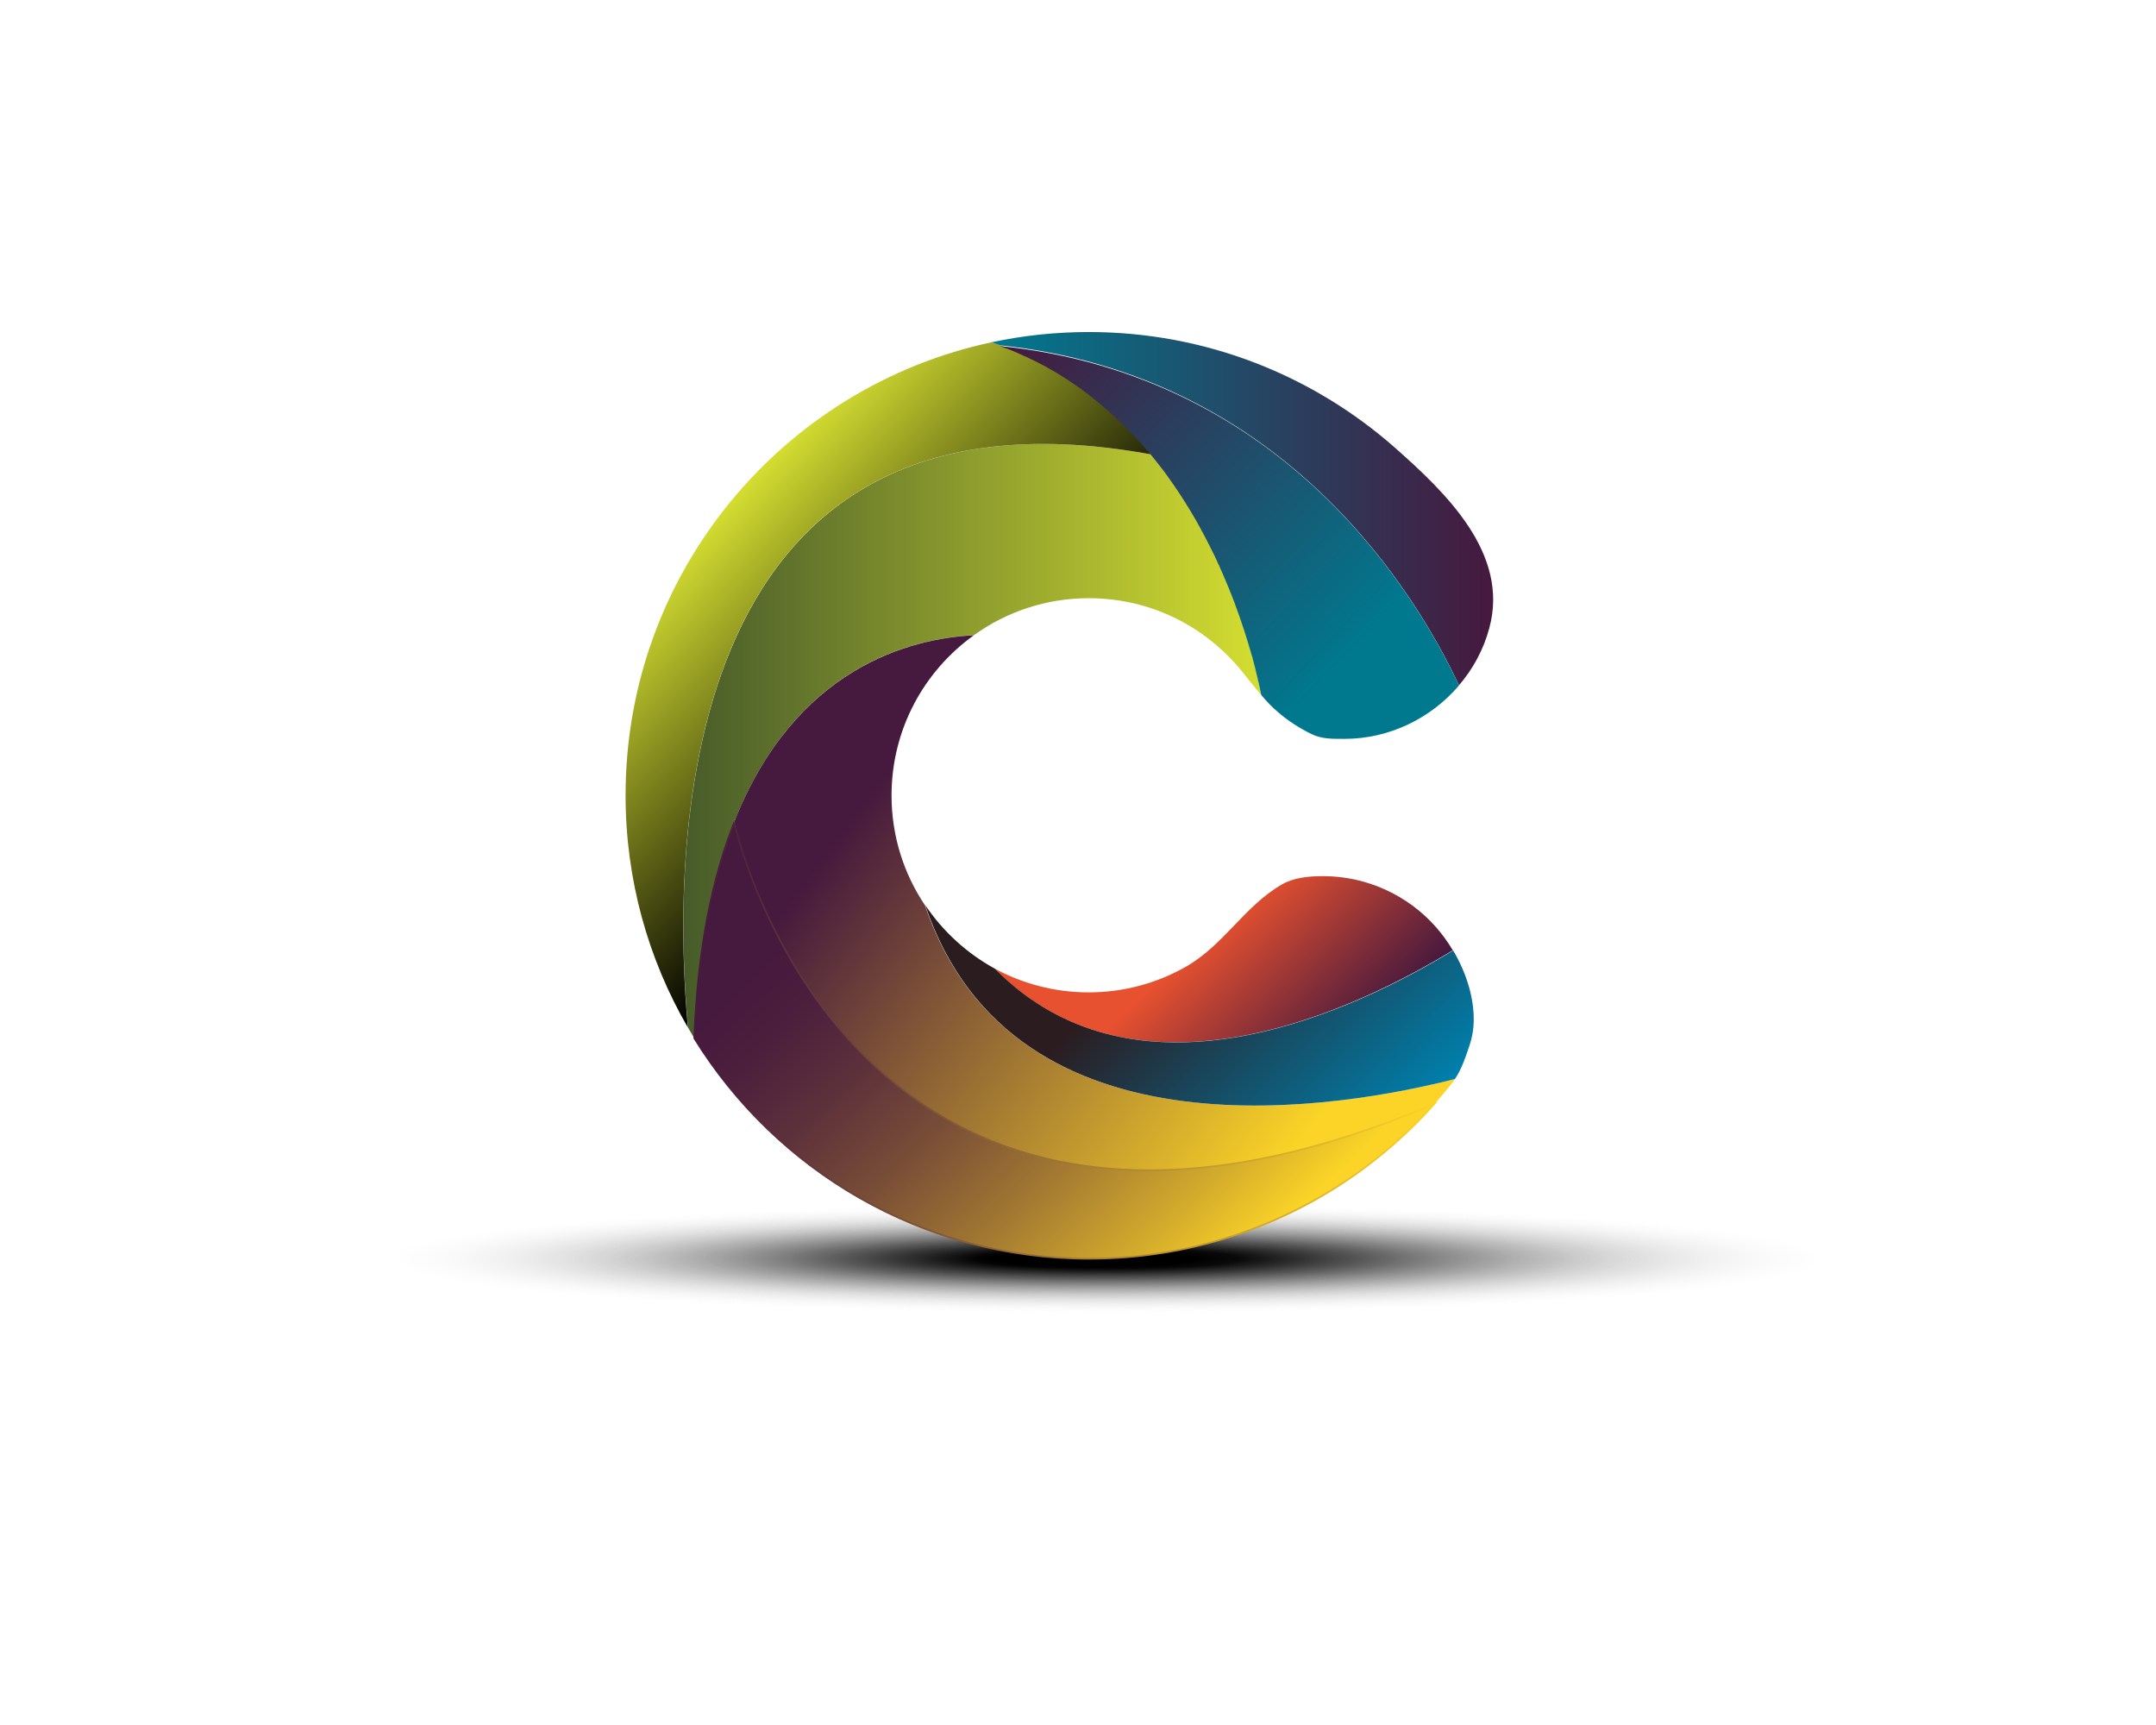
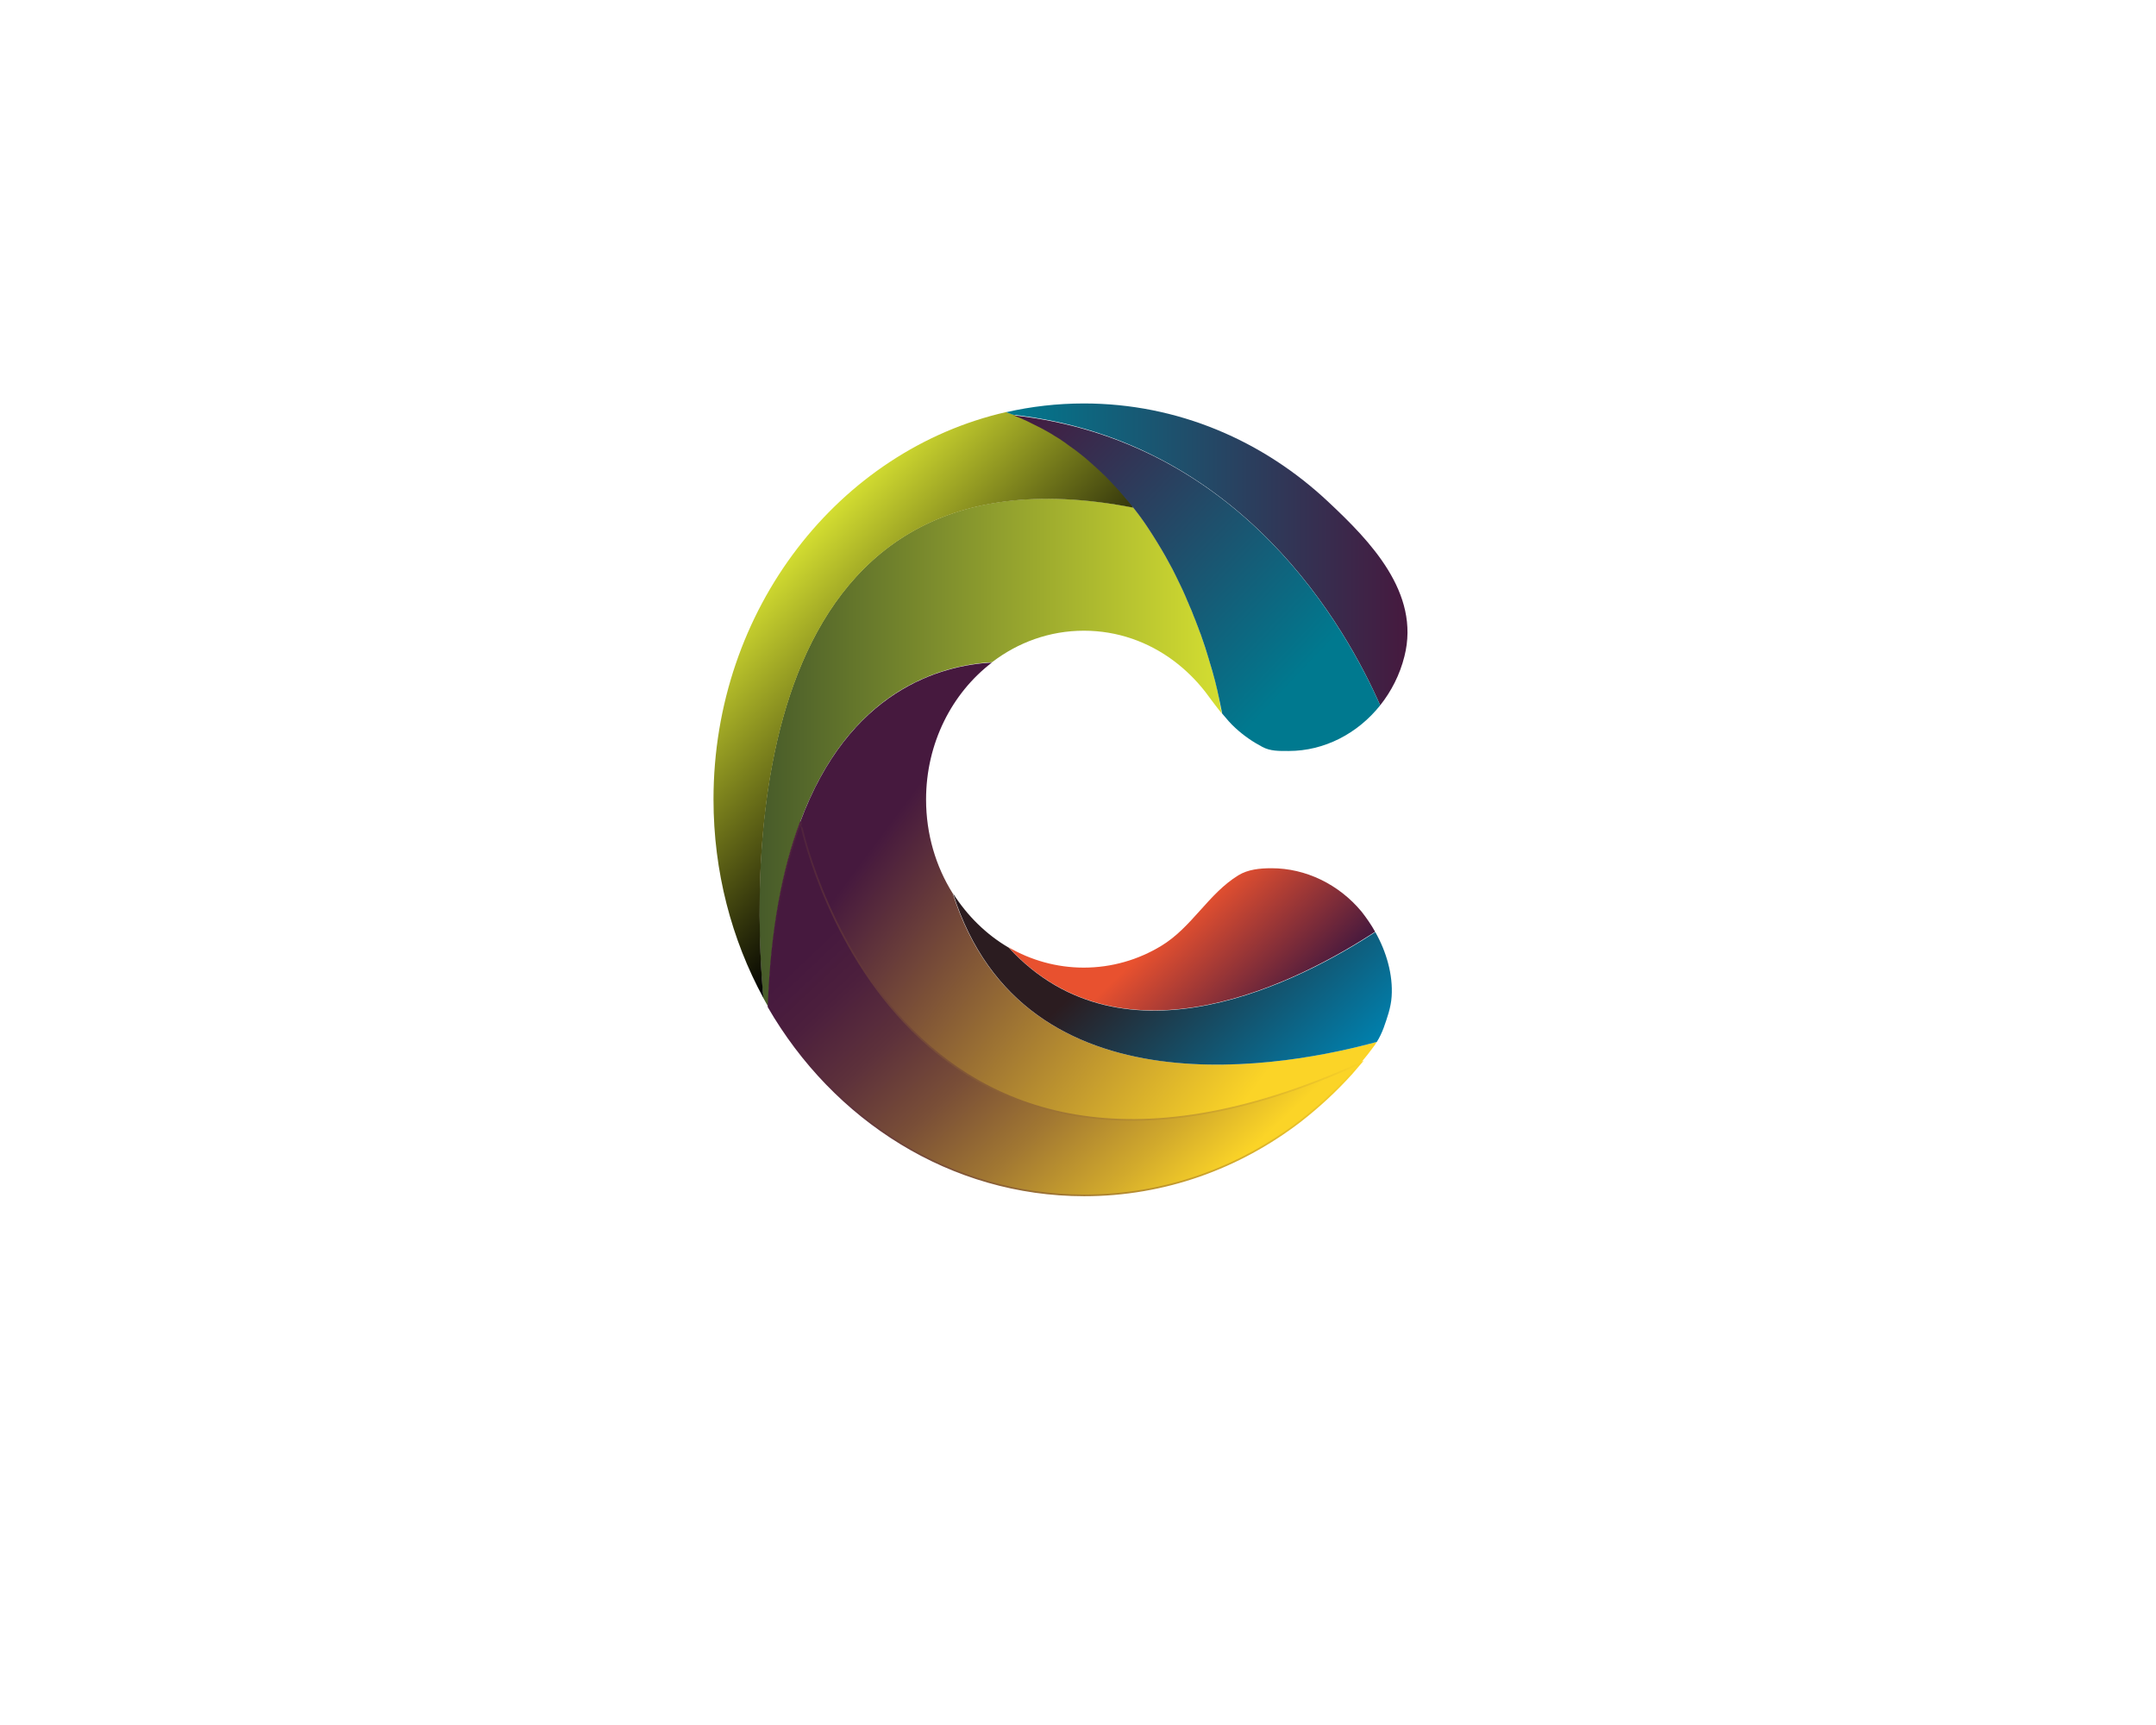
<svg xmlns="http://www.w3.org/2000/svg" version="1.1" id="Layer_1" x="0px" y="0px" viewBox="0 0 1280 1024" style="enable-background:new 0 0 1280 1024;" xml:space="preserve">
  <style type="text/css">
	.st0{fill:url(#SVGID_1_);}
- 	.st1{opacity:0.47;fill:url(#SVGID_2_);enable-background:new    ;}
+ 	.st1{fill:url(#SVGID_2_);}
	.st2{fill:url(#SVGID_3_);}
- 	.st3{fill:url(#SVGID_4_);}
- 	.st4{fill:url(#SVGID_5_);}
- 	.st5{fill:url(#SVGID_6_);stroke:url(#SVGID_7_);stroke-miterlimit:10;}
+ 	.st3{fill:url(#SVGID_4_);stroke:url(#SVGID_5_);stroke-miterlimit:10;}
+ 	.st4{fill:url(#SVGID_6_);}
+ 	.st5{fill:url(#SVGID_7_);}
	.st6{fill:url(#SVGID_8_);}
	.st7{fill:url(#SVGID_9_);}
- 	.st8{fill:url(#SVGID_10_);}
- 	.st9{fill:url(#SVGID_11_);}
- 	.st10{fill:none;stroke:#000000;stroke-miterlimit:10;}
+ 	.st8{fill:none;stroke:#000000;stroke-miterlimit:10;}
</style>
-   <radialGradient id="SVGID_1_" cx="606.277" cy="-70.075" r="354.993" gradientTransform="matrix(1.2246 0 0 9.245459e-02 -85.4473 753.6788)" gradientUnits="userSpaceOnUse">
-     <stop offset="0.18" style="stop-color:#000000" />
-     <stop offset="0.355" style="stop-color:#303030;stop-opacity:0.787" />
-     <stop offset="0.75" style="stop-color:#A7A7A7;stop-opacity:0.305" />
-     <stop offset="1" style="stop-color:#F6F6F6;stop-opacity:0" />
-   </radialGradient>
-   <ellipse class="st0" cx="657" cy="747.2" rx="435" ry="32.8" />
-   <radialGradient id="SVGID_2_" cx="603.278" cy="-70.075" r="282.381" gradientTransform="matrix(1.1637 0 0 9.245459e-02 -52.2341 753.6788)" gradientUnits="userSpaceOnUse">
-     <stop offset="0.18" style="stop-color:#000000" />
-     <stop offset="0.355" style="stop-color:#303030;stop-opacity:0.787" />
-     <stop offset="0.75" style="stop-color:#A7A7A7;stop-opacity:0.305" />
-     <stop offset="1" style="stop-color:#F6F6F6;stop-opacity:0" />
-   </radialGradient>
-   <ellipse class="st1" cx="649.8" cy="747.2" rx="328.7" ry="26.1" />
-   <linearGradient id="SVGID_3_" gradientUnits="userSpaceOnUse" x1="405.728" y1="584.085" x2="748.8" y2="584.085" gradientTransform="matrix(1 0 0 -1 0 1024)">
+   <linearGradient id="SVGID_1_" gradientUnits="userSpaceOnUse" x1="450.982" y1="446.965" x2="725.44" y2="446.965">
    <stop offset="0" style="stop-color:#475B2A" />
    <stop offset="1" style="stop-color:#D4DE31" />
  </linearGradient>
-   <path class="st2" d="M748.8,412.6c-4.2-4.9-8.2-10.1-12.4-15.2c-6.7-8.1-14.5-15.2-23.1-21.3c-19-13.3-42-21-66.9-21  c-25.4,0-48.9,8.1-68.1,21.9c-51,2.6-158.3,32.9-166.1,239.3c-1.3-2.1-2.5-4.2-3.7-6.3c-8.8-94.6-14.2-392.9,274.8-340.3  c0.2,0.2,0.4,0.5,0.6,0.7c1.6,2,3.2,3.9,4.7,5.9c1.5,1.9,2.9,3.9,4.4,5.8c0.1,0.1,0.2,0.3,0.3,0.4c0.9,1.2,1.8,2.4,2.6,3.7  c0.5,0.7,0.9,1.3,1.4,2c4.6,6.7,8.8,13.5,12.7,20.2c0.8,1.3,1.5,2.6,2.2,3.9c2.3,4.1,4.4,8.2,6.4,12.2c0.3,0.7,0.7,1.3,1,2  c0.6,1.2,1.2,2.4,1.8,3.6c0.4,0.8,0.7,1.6,1.1,2.4c0.3,0.7,0.6,1.3,0.9,2c0.4,0.8,0.7,1.6,1.1,2.4c0.2,0.5,0.5,1.1,0.7,1.6  c0.6,1.3,1.2,2.6,1.7,3.9c0.3,0.7,0.5,1.3,0.8,1.9c0.5,1.3,1.1,2.6,1.6,3.8c0.3,0.6,0.5,1.3,0.8,1.9c0.8,1.9,1.5,3.8,2.2,5.6  c0.2,0.6,0.5,1.2,0.7,1.8c2.3,6.1,4.3,12,6.1,17.5c0.2,0.5,0.4,1.1,0.5,1.6c1.4,4.4,2.6,8.5,3.7,12.3c0.1,0.4,0.2,0.8,0.4,1.3  c0.7,2.5,1.3,4.9,1.9,7.2c0.2,0.8,0.4,1.5,0.5,2.2C747.2,404.9,748,409.3,748.8,412.6z" />
-   <linearGradient id="SVGID_4_" gradientUnits="userSpaceOnUse" x1="416.166" y1="708.882" x2="559.357" y2="572.54" gradientTransform="matrix(1 0 0 -1 0 1024)">
+   <path class="st0" d="M725.4,423.6c-3.4-4.2-6.6-8.6-9.9-13c-5.4-6.9-11.6-13-18.5-18.2c-15.2-11.4-33.6-18-53.5-18  c-20.3,0-39.1,6.9-54.5,18.7c-40.8,2.2-126.6,28.1-132.9,204.6c-1-1.8-2-3.6-3-5.4c-7-80.9-11.4-335.9,219.8-291  c0.2,0.2,0.3,0.4,0.5,0.6c1.3,1.7,2.6,3.3,3.8,5c1.2,1.6,2.3,3.3,3.5,5c0.1,0.1,0.2,0.3,0.2,0.3c0.7,1,1.4,2.1,2.1,3.2  c0.4,0.6,0.7,1.1,1.1,1.7c3.7,5.7,7,11.5,10.2,17.3c0.6,1.1,1.2,2.2,1.8,3.3c1.8,3.5,3.5,7,5.1,10.4c0.2,0.6,0.6,1.1,0.8,1.7  c0.5,1,1,2.1,1.4,3.1c0.3,0.7,0.6,1.4,0.9,2.1c0.2,0.6,0.5,1.1,0.7,1.7c0.3,0.7,0.6,1.4,0.9,2.1c0.2,0.4,0.4,0.9,0.6,1.4  c0.5,1.1,1,2.2,1.4,3.3c0.2,0.6,0.4,1.1,0.6,1.6c0.4,1.1,0.9,2.2,1.3,3.2c0.2,0.5,0.4,1.1,0.6,1.6c0.6,1.6,1.2,3.2,1.8,4.8  c0.2,0.5,0.4,1,0.6,1.5c1.8,5.2,3.4,10.3,4.9,15c0.2,0.4,0.3,0.9,0.4,1.4c1.1,3.8,2.1,7.3,3,10.5c0.1,0.3,0.2,0.7,0.3,1.1  c0.6,2.1,1,4.2,1.5,6.2c0.2,0.7,0.3,1.3,0.4,1.9C724.2,417,724.8,420.8,725.4,423.6z" />
+   <linearGradient id="SVGID_2_" gradientUnits="userSpaceOnUse" x1="455.237" y1="342.582" x2="578.883" y2="460.314">
    <stop offset="0" style="stop-color:#D4DE31" />
    <stop offset="1" style="stop-color:#000000" />
  </linearGradient>
-   <path class="st3" d="M683.2,269.7c-289-52.6-283.5,245.7-274.8,340.3c-23.5-40.5-37-87.6-37-137.9c0-132,93.1-242.4,217.2-268.9  c1.8,0.6,3.5,1.2,5.2,1.8c1,0.4,2,0.8,3,1.1c0.9,0.3,1.8,0.7,2.7,1c1.6,0.7,3.2,1.3,4.8,2c1.1,0.5,2.2,1,3.3,1.5  c0.8,0.3,1.5,0.7,2.3,1c0.8,0.4,1.7,0.8,2.5,1.2s1.7,0.8,2.5,1.2s1.7,0.8,2.5,1.3c0.8,0.4,1.6,0.9,2.5,1.3s1.6,0.9,2.4,1.3  c0.8,0.5,1.6,0.9,2.4,1.4c2.4,1.4,4.7,2.8,7,4.2c0.8,0.5,1.5,1,2.3,1.5s1.6,1,2.4,1.6c0.7,0.5,1.4,1,2.1,1.4c0.7,0.5,1.5,1,2.2,1.5  s1.4,1,2.1,1.5c0,0,0.1,0,0.1,0.1c1.4,1,2.8,2.1,4.2,3.2l0,0c0.6,0.5,1.2,0.9,1.8,1.4c1.5,1.2,3,2.4,4.5,3.7  c1.3,1.1,2.6,2.2,3.9,3.3c3.3,2.9,6.5,5.9,9.6,8.9c0.6,0.6,1.1,1.1,1.7,1.7c0.6,0.6,1.2,1.2,1.8,1.8s1.2,1.2,1.8,1.8  c0.6,0.6,1.2,1.2,1.8,1.9c0.5,0.5,0.9,1,1.4,1.5c0.7,0.7,1.3,1.5,2,2.2c0.6,0.6,1.1,1.3,1.7,1.9c1.1,1.3,2.2,2.5,3.3,3.8  C682.5,268.9,682.8,269.3,683.2,269.7z" />
-   <linearGradient id="SVGID_5_" gradientUnits="userSpaceOnUse" x1="511.352" y1="546.054" x2="894.204" y2="260.582" gradientTransform="matrix(1 0 0 -1 0 1024)">
+   <path class="st1" d="M673,301.4c-231.2-45-226.8,210.1-219.8,291c-18.8-34.6-29.6-74.9-29.6-117.9c0-112.9,74.5-207.3,173.8-229.9  c1.4,0.5,2.8,1,4.2,1.5c0.8,0.3,1.6,0.7,2.4,0.9c0.7,0.3,1.4,0.6,2.2,0.9c1.3,0.6,2.6,1.1,3.8,1.7c0.9,0.4,1.8,0.9,2.6,1.3  c0.6,0.3,1.2,0.6,1.8,0.9c0.6,0.3,1.4,0.7,2,1c0.6,0.3,1.4,0.7,2,1c0.6,0.3,1.4,0.7,2,1.1c0.6,0.3,1.3,0.8,2,1.1  c0.7,0.3,1.3,0.8,1.9,1.1c0.6,0.4,1.3,0.8,1.9,1.2c1.9,1.2,3.8,2.4,5.6,3.6c0.6,0.4,1.2,0.9,1.8,1.3c0.6,0.4,1.3,0.9,1.9,1.4  c0.6,0.4,1.1,0.9,1.7,1.2c0.6,0.4,1.2,0.9,1.8,1.3c0.6,0.4,1.1,0.9,1.7,1.3c0,0,0.1,0,0.1,0.1c1.1,0.9,2.2,1.8,3.4,2.7l0,0  c0.5,0.4,1,0.8,1.4,1.2c1.2,1,2.4,2.1,3.6,3.2c1,0.9,2.1,1.9,3.1,2.8c2.6,2.5,5.2,5,7.7,7.6c0.5,0.5,0.9,0.9,1.4,1.5  c0.5,0.5,1,1,1.4,1.5s1,1,1.4,1.5c0.5,0.5,1,1,1.4,1.6c0.4,0.4,0.7,0.9,1.1,1.3c0.6,0.6,1,1.3,1.6,1.9c0.5,0.5,0.9,1.1,1.4,1.6  c0.9,1.1,1.8,2.1,2.6,3.2C672.4,300.7,672.6,301.1,673,301.4z" />
+   <linearGradient id="SVGID_3_" gradientUnits="userSpaceOnUse" x1="534.21" y1="480.536" x2="846.35" y2="713.283">
    <stop offset="0" style="stop-color:#46193E" />
    <stop offset="0.688" style="stop-color:#FBD427" />
  </linearGradient>
-   <path class="st4" d="M863.8,640.5c-0.5,0.7-1,1.5-1.5,2.2c-3.4,4.3-6.9,8.5-10.5,12.5c-347.7,147.9-416-167.1-416-167.1  c36.3-92,104.8-109.1,142.4-111c-29.6,21.2-48.9,55.9-48.9,95.1c0,24.1,7.3,46.5,19.8,65.1l0,0C602,694,800.9,656.6,863.8,640.5z" />
-   <linearGradient id="SVGID_6_" gradientUnits="userSpaceOnUse" x1="456.044" y1="570.114" x2="736.438" y2="273.571" gradientTransform="matrix(1 0 0 -1 0 1024)">
+   <path class="st2" d="M817.4,618.5c-0.4,0.6-0.8,1.3-1.2,1.9c-2.7,3.7-5.5,7.3-8.4,10.7C529.7,757.5,475,488.2,475,488.2  c29-78.7,83.8-93.3,113.9-94.9c-23.7,18.1-39.1,47.8-39.1,81.3c0,20.6,5.8,39.8,15.8,55.7l0,0C608,664.2,767.1,632.2,817.4,618.5z" />
+   <linearGradient id="SVGID_4_" gradientUnits="userSpaceOnUse" x1="486.38" y1="465.108" x2="715.83" y2="707.773">
    <stop offset="0.205" style="stop-color:#46193E" />
    <stop offset="0.294" style="stop-color:#4C1F3D" />
    <stop offset="0.416" style="stop-color:#5D313B" />
    <stop offset="0.557" style="stop-color:#794E37" />
    <stop offset="0.714" style="stop-color:#A17732" />
    <stop offset="0.879" style="stop-color:#D2AA2C" />
    <stop offset="1" style="stop-color:#FBD427" />
  </linearGradient>
-   <linearGradient id="SVGID_7_" gradientUnits="userSpaceOnUse" x1="411.695" y1="406.35" x2="853.529" y2="406.35" gradientTransform="matrix(1 0 0 -1 0 1024)">
+   <linearGradient id="SVGID_5_" gradientUnits="userSpaceOnUse" x1="455.655" y1="598.935" x2="809.518" y2="598.935">
    <stop offset="0" style="stop-color:#46193E" />
    <stop offset="1" style="stop-color:#FBD427" />
  </linearGradient>
-   <path class="st5" d="M851.7,655.2c-2.2,2.5-4.5,4.9-6.8,7.4c-11.7,12.2-24.5,23.2-38.1,33.1c-45.1,32.4-100.5,51.5-160.3,51.5  c-99,0-185.8-52.4-234.3-130.9c2-53.9,10.9-95.7,23.7-128.2C435.8,488.1,504.1,803.1,851.7,655.2z" />
-   <linearGradient id="SVGID_8_" gradientUnits="userSpaceOnUse" x1="588.6" y1="722.05" x2="886.481" y2="722.05" gradientTransform="matrix(1 0 0 -1 0 1024)">
+   <path class="st3" d="M807.8,631c-1.8,2.1-3.6,4.2-5.4,6.3c-9.4,10.4-19.6,19.8-30.5,28.3c-36.1,27.7-80.4,44-128.2,44  c-79.2,0-148.6-44.8-187.4-111.9c1.6-46.1,8.7-81.8,19-109.6C475,488.2,529.7,757.5,807.8,631z" />
+   <linearGradient id="SVGID_6_" gradientUnits="userSpaceOnUse" x1="597.28" y1="329" x2="835.585" y2="329">
    <stop offset="0" style="stop-color:#00798F" />
    <stop offset="1" style="stop-color:#46193E" />
  </linearGradient>
-   <path class="st6" d="M884.2,372.8c-3.4,12.8-9.7,24.3-18,34C841.6,354.2,763.7,222.7,593.8,205c-1.7-0.6-3.5-1.2-5.2-1.8  c18.6-4,38-6.1,57.8-6.1c69.6,0,133.2,25.9,181.7,68.6C858.4,292.5,896.2,328.6,884.2,372.8z" />
+   <path class="st4" d="M833.8,389.6c-2.7,10.9-7.8,20.8-14.4,29.1c-19.7-45-82-157.4-217.9-172.5c-1.4-0.5-2.8-1-4.2-1.5  c14.9-3.4,30.4-5.2,46.2-5.2c55.7,0,106.6,22.1,145.4,58.7C813.1,320.9,843.4,351.8,833.8,389.6z" />
  <g>
-     <linearGradient id="SVGID_9_" gradientUnits="userSpaceOnUse" x1="602.014" y1="827.542" x2="804.199" y2="635.028" gradientTransform="matrix(1 0 0 -1 0 1024)">
+     <linearGradient id="SVGID_7_" gradientUnits="userSpaceOnUse" x1="603.898" y1="243.613" x2="770.349" y2="402.102">
      <stop offset="0" style="stop-color:#46193E" />
      <stop offset="1" style="stop-color:#00798F" />
    </linearGradient>
-     <path class="st7" d="M866.2,406.9c-16.6,19.5-41.4,31.7-67.9,31.7c-7,0-13.6,0.2-19.8-2.9c-7.1-3.5-13.8-7.8-19.8-13   c-3.6-3-6.8-6.5-9.9-10.1c-0.7-3.3-1.6-7.7-2.9-13c-0.2-0.7-0.4-1.5-0.5-2.2c-0.6-2.3-1.2-4.7-1.9-7.2c-0.1-0.4-0.2-0.8-0.4-1.3   c-1.1-3.8-2.3-8-3.7-12.3c-0.2-0.5-0.3-1.1-0.5-1.6c-1.8-5.5-3.8-11.4-6.1-17.5c-0.2-0.6-0.5-1.2-0.7-1.8c-0.7-1.8-1.4-3.7-2.2-5.6   c-0.3-0.6-0.5-1.3-0.8-1.9c-0.5-1.3-1-2.5-1.6-3.8c-0.3-0.6-0.5-1.3-0.8-1.9c-0.5-1.3-1.1-2.6-1.7-3.9c-0.2-0.5-0.5-1.1-0.7-1.6   c-0.3-0.8-0.7-1.6-1.1-2.4c-0.3-0.7-0.6-1.3-0.9-2c-0.4-0.8-0.7-1.6-1.1-2.4c-0.6-1.2-1.2-2.4-1.8-3.6c-0.3-0.7-0.7-1.3-1-2   c-2-4.1-4.2-8.1-6.4-12.2c-0.7-1.3-1.5-2.6-2.2-3.9c-3.9-6.8-8.1-13.5-12.7-20.2c-0.5-0.7-0.9-1.3-1.4-2c-0.9-1.2-1.7-2.5-2.6-3.7   c-0.1-0.2-0.2-0.3-0.3-0.4c-1.4-2-2.9-3.9-4.4-5.8c-1.5-2-3.1-3.9-4.7-5.9c-0.5-0.6-1-1.3-1.6-1.9c-1.1-1.3-2.2-2.6-3.3-3.8   c-0.5-0.6-1.1-1.3-1.7-1.9c-0.7-0.8-1.3-1.5-2-2.2c-0.5-0.5-0.9-1-1.4-1.5c-0.6-0.6-1.2-1.3-1.8-1.9s-1.2-1.2-1.8-1.8   c-0.6-0.6-1.2-1.2-1.8-1.8s-1.1-1.1-1.7-1.7c-3.1-3.1-6.3-6-9.6-8.9c-1.3-1.1-2.5-2.2-3.9-3.3c-1.5-1.2-3-2.5-4.5-3.7   c-0.6-0.5-1.2-0.9-1.8-1.4l0,0c-1.4-1.1-2.8-2.1-4.2-3.2c0,0-0.1,0-0.1-0.1c-0.7-0.5-1.4-1-2.1-1.5c-0.7-0.5-1.4-1-2.2-1.5   c-0.7-0.5-1.4-1-2.1-1.4c-0.8-0.5-1.6-1.1-2.4-1.6c-0.8-0.5-1.5-1-2.3-1.5c-2.3-1.5-4.6-2.9-7-4.2c-0.8-0.5-1.6-0.9-2.4-1.4   s-1.6-0.9-2.4-1.3c-0.8-0.4-1.6-0.9-2.5-1.3c-0.8-0.4-1.6-0.9-2.5-1.3c-0.8-0.4-1.7-0.8-2.5-1.2s-1.7-0.8-2.5-1.2s-1.5-0.7-2.3-1   c-1.1-0.5-2.2-1-3.3-1.5c-1.6-0.7-3.2-1.4-4.8-2c-0.9-0.4-1.8-0.7-2.7-1c-1-0.4-2-0.8-3-1.1C763.7,222.8,841.5,354.2,866.2,406.9z" />
+     <path class="st5" d="M819.4,418.7c-13.3,16.7-33.1,27.1-54.3,27.1c-5.6,0-10.9,0.2-15.8-2.5c-5.7-3-11-6.7-15.8-11.1   c-2.9-2.6-5.4-5.6-7.9-8.6c-0.6-2.8-1.3-6.6-2.3-11.1c-0.2-0.6-0.3-1.3-0.4-1.9c-0.5-2-1-4-1.5-6.2c-0.1-0.3-0.2-0.7-0.3-1.1   c-0.9-3.2-1.8-6.8-3-10.5c-0.2-0.4-0.2-0.9-0.4-1.4c-1.4-4.7-3-9.7-4.9-15c-0.2-0.5-0.4-1-0.6-1.5c-0.6-1.5-1.1-3.2-1.8-4.8   c-0.2-0.5-0.4-1.1-0.6-1.6c-0.4-1.1-0.8-2.1-1.3-3.2c-0.2-0.5-0.4-1.1-0.6-1.6c-0.4-1.1-0.9-2.2-1.4-3.3c-0.2-0.4-0.4-0.9-0.6-1.4   c-0.2-0.7-0.6-1.4-0.9-2.1c-0.2-0.6-0.5-1.1-0.7-1.7c-0.3-0.7-0.6-1.4-0.9-2.1c-0.5-1-1-2.1-1.4-3.1c-0.2-0.6-0.6-1.1-0.8-1.7   c-1.6-3.5-3.4-6.9-5.1-10.4c-0.6-1.1-1.2-2.2-1.8-3.3c-3.1-5.8-6.5-11.5-10.2-17.3c-0.4-0.6-0.7-1.1-1.1-1.7   c-0.7-1-1.4-2.1-2.1-3.2c-0.1-0.2-0.2-0.3-0.2-0.3c-1.1-1.7-2.3-3.3-3.5-5c-1.2-1.7-2.5-3.3-3.8-5c-0.4-0.5-0.8-1.1-1.3-1.6   c-0.9-1.1-1.8-2.2-2.6-3.2c-0.4-0.5-0.9-1.1-1.4-1.6c-0.6-0.7-1-1.3-1.6-1.9c-0.4-0.4-0.7-0.9-1.1-1.3c-0.5-0.5-1-1.1-1.4-1.6   c-0.5-0.5-1-1-1.4-1.5s-1-1-1.4-1.5s-0.9-0.9-1.4-1.5c-2.5-2.7-5-5.1-7.7-7.6c-1-0.9-2-1.9-3.1-2.8c-1.2-1-2.4-2.1-3.6-3.2   c-0.5-0.4-1-0.8-1.4-1.2l0,0c-1.1-0.9-2.2-1.8-3.4-2.7c0,0-0.1,0-0.1-0.1c-0.6-0.4-1.1-0.9-1.7-1.3c-0.6-0.4-1.1-0.9-1.8-1.3   c-0.6-0.4-1.1-0.9-1.7-1.2c-0.6-0.4-1.3-0.9-1.9-1.4s-1.2-0.9-1.8-1.3c-1.8-1.3-3.7-2.5-5.6-3.6c-0.6-0.4-1.3-0.8-1.9-1.2   c-0.6-0.4-1.3-0.8-1.9-1.1s-1.3-0.8-2-1.1c-0.6-0.3-1.3-0.8-2-1.1c-0.6-0.3-1.4-0.7-2-1c-0.6-0.3-1.4-0.7-2-1   c-0.6-0.3-1.2-0.6-1.8-0.9c-0.9-0.4-1.8-0.9-2.6-1.3c-1.3-0.6-2.6-1.2-3.8-1.7c-0.7-0.3-1.4-0.6-2.2-0.9c-0.8-0.3-1.6-0.7-2.4-0.9   C737.4,261.3,799.6,373.7,819.4,418.7z" />
  </g>
-   <linearGradient id="SVGID_10_" gradientUnits="userSpaceOnUse" x1="665.747" y1="520.344" x2="788.795" y2="390.209" gradientTransform="matrix(1 0 0 -1 0 1024)">
+   <linearGradient id="SVGID_8_" gradientUnits="userSpaceOnUse" x1="659.377" y1="505.029" x2="757.519" y2="608.823">
    <stop offset="0.4" style="stop-color:#E8512F" />
    <stop offset="1" style="stop-color:#46193E" />
  </linearGradient>
-   <path class="st8" d="M862.5,564.1c-53.9,33-185.8,98.5-272.1,10.8c16.6,9,35.7,14.2,55.9,14.2c20.9,0,40.6-5.5,57.5-15.1  c22.8-12.9,35-36.2,57.3-49c7.1-4.1,15.9-4.9,24.6-4.9c25.4,0,49.9,11.1,66.7,30.1C856,554.3,859.5,559,862.5,564.1z" />
-   <linearGradient id="SVGID_11_" gradientUnits="userSpaceOnUse" x1="619.378" y1="552.962" x2="819.351" y2="341.472" gradientTransform="matrix(1 0 0 -1 0 1024)">
+   <path class="st6" d="M816.4,553.1c-43.1,28.2-148.6,84.2-217.7,9.2c13.3,7.7,28.6,12.1,44.7,12.1c16.7,0,32.5-4.7,46-12.9  c18.2-11,28-31,45.8-41.9c5.7-3.5,12.7-4.2,19.7-4.2c20.3,0,39.9,9.5,53.4,25.7C811.2,544.8,814,548.8,816.4,553.1z" />
+   <linearGradient id="SVGID_9_" gradientUnits="userSpaceOnUse" x1="620.648" y1="478.41" x2="783.462" y2="650.601">
    <stop offset="0.39" style="stop-color:#2B1C20" />
    <stop offset="1" style="stop-color:#0080AD" />
  </linearGradient>
-   <path class="st9" d="M874.8,609.1c-0.3,3.9-1.1,7.6-2.3,11.3c-2.3,6.8-4.6,14.1-8.7,20.1C801,656.6,602,694,549.3,537.3  c10.5,15.6,24.7,28.6,41.3,37.7l0,0c86.3,87.6,218.3,22.2,272.1-10.8C870.7,577.6,875.9,593.9,874.8,609.1z" />
-   <path class="st10" d="M901.8,588.1" />
+   <path class="st7" d="M826.2,591.6c-0.2,3.3-0.9,6.5-1.8,9.7c-1.8,5.8-3.7,12.1-7,17.2c-50.2,13.8-209.4,45.7-251.6-88.2  c8.4,13.3,19.8,24.5,33,32.2l0,0c69,74.9,174.6,19,217.7-9.2C823,564.7,827.1,578.6,826.2,591.6z" />
+   <path class="st8" d="M847.8,573.7" />
+   <path class="st8" d="M324.1,699.1" />
</svg>
